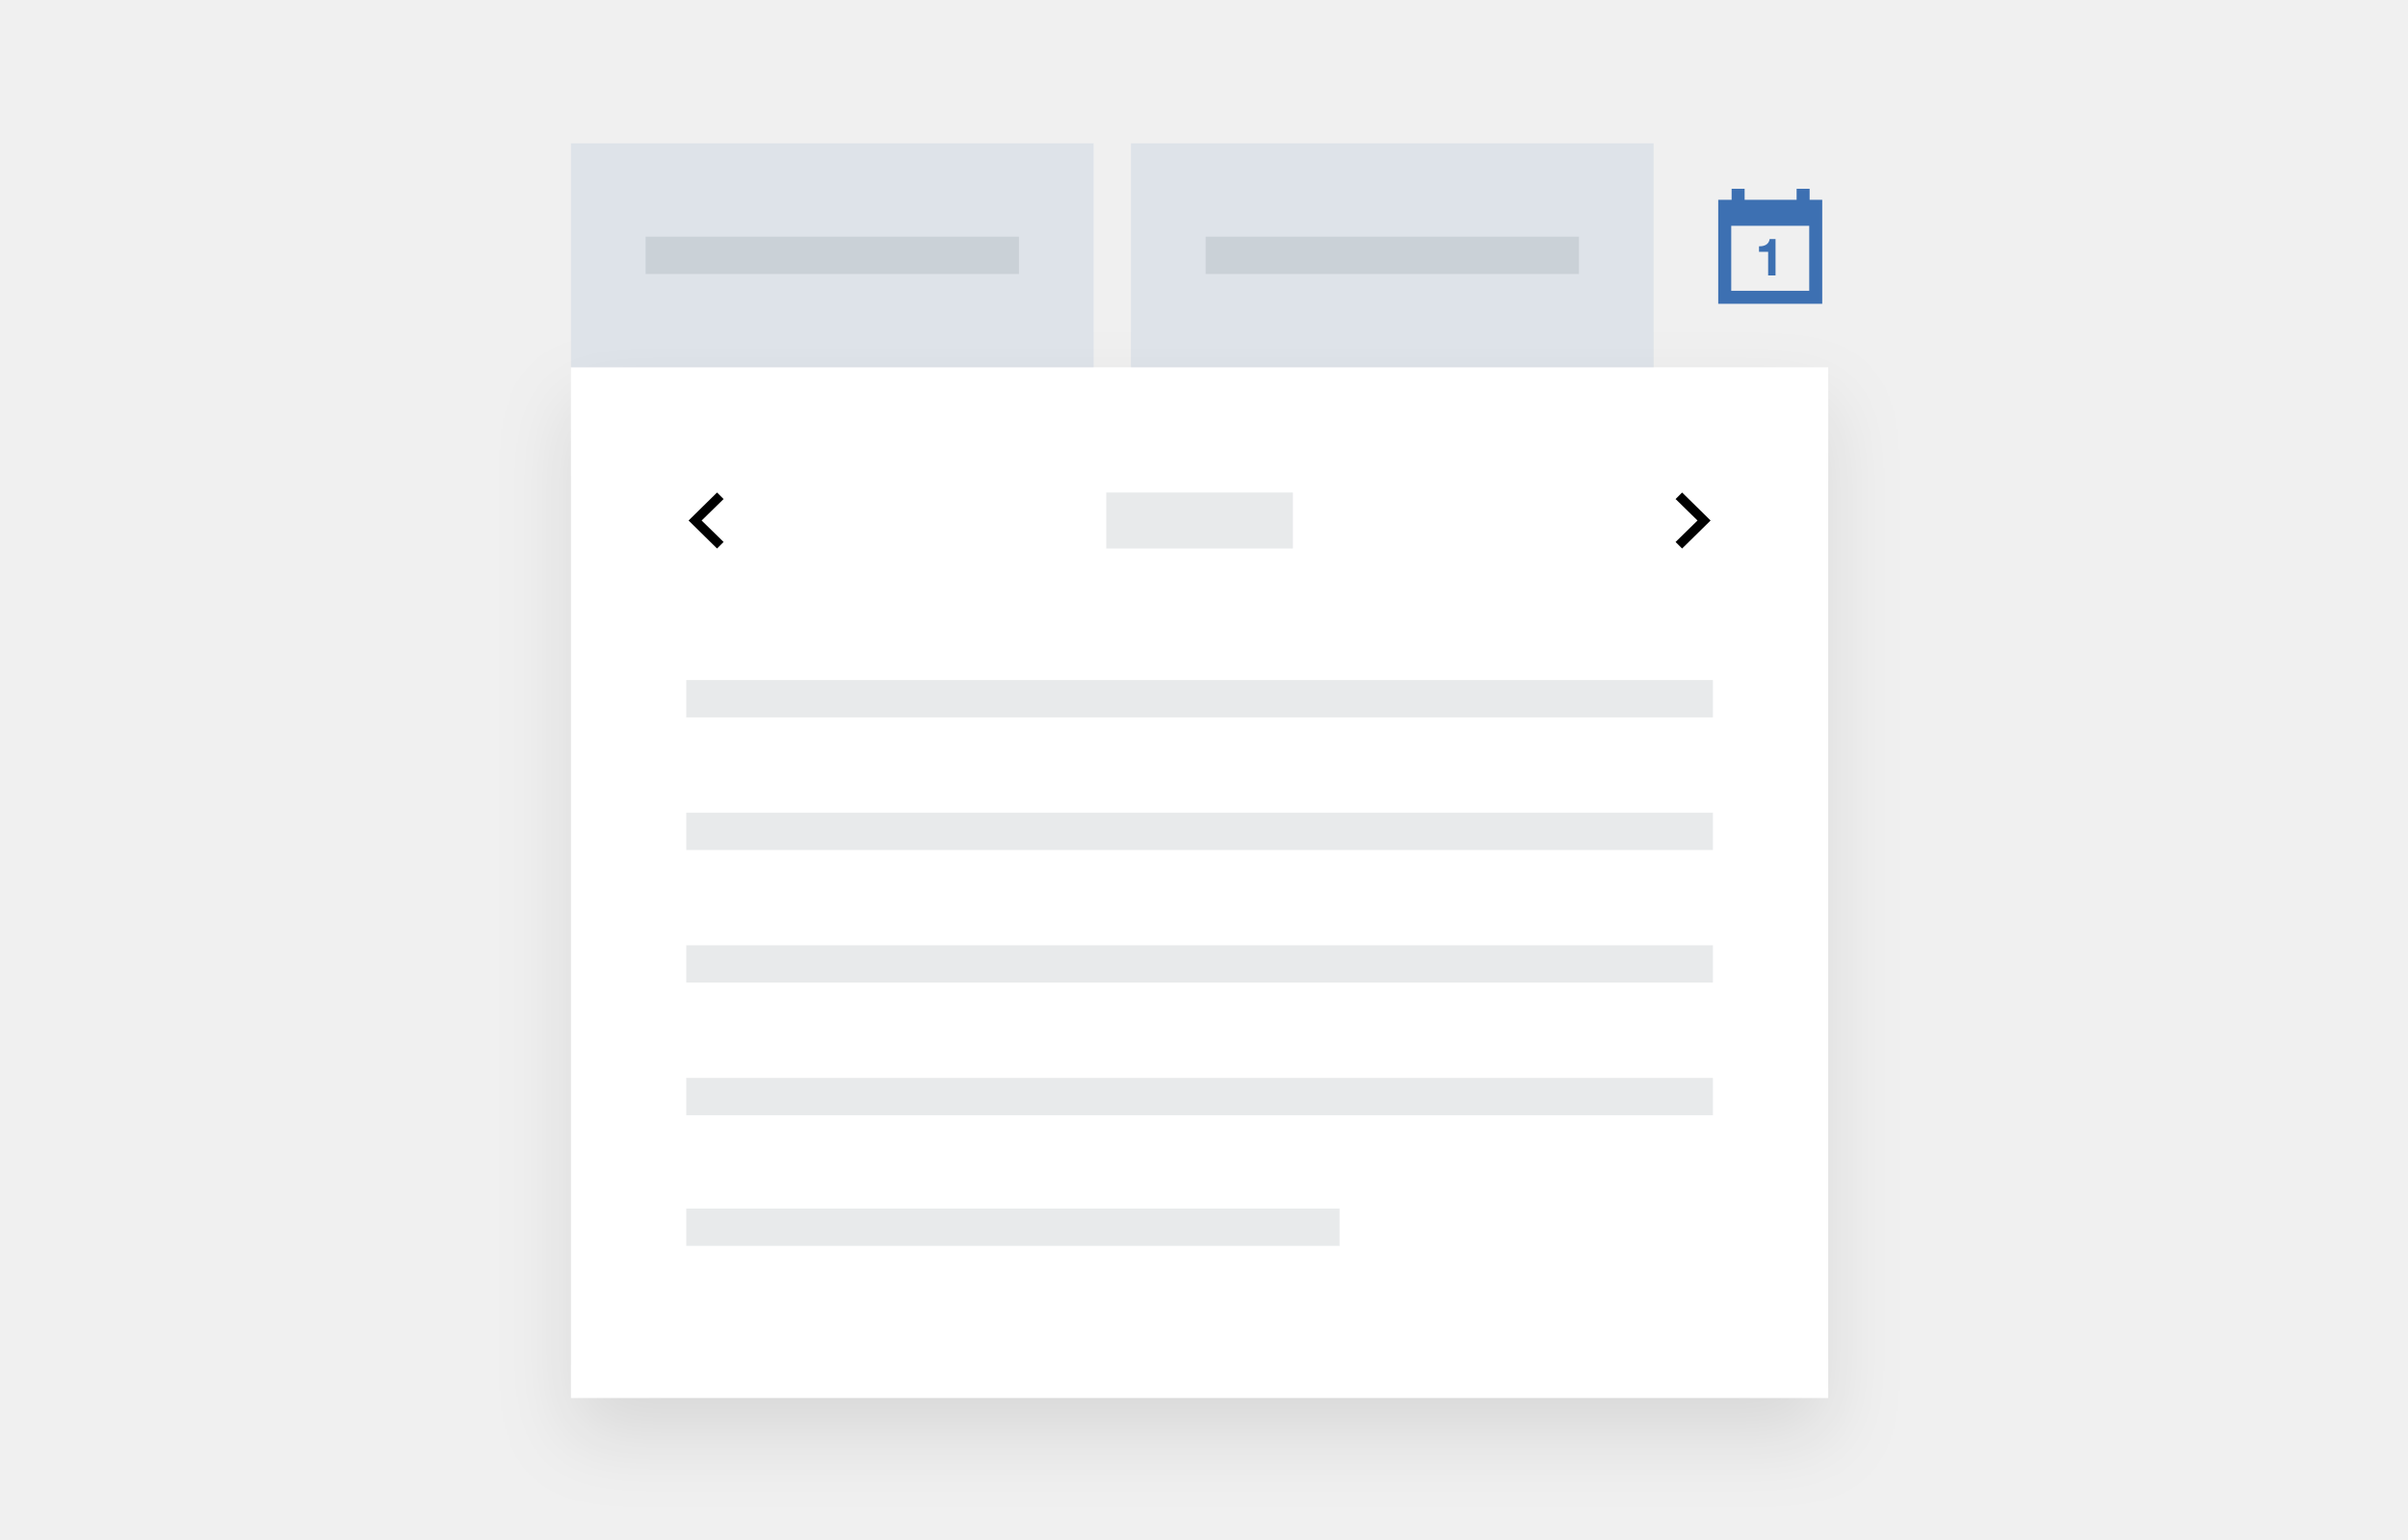
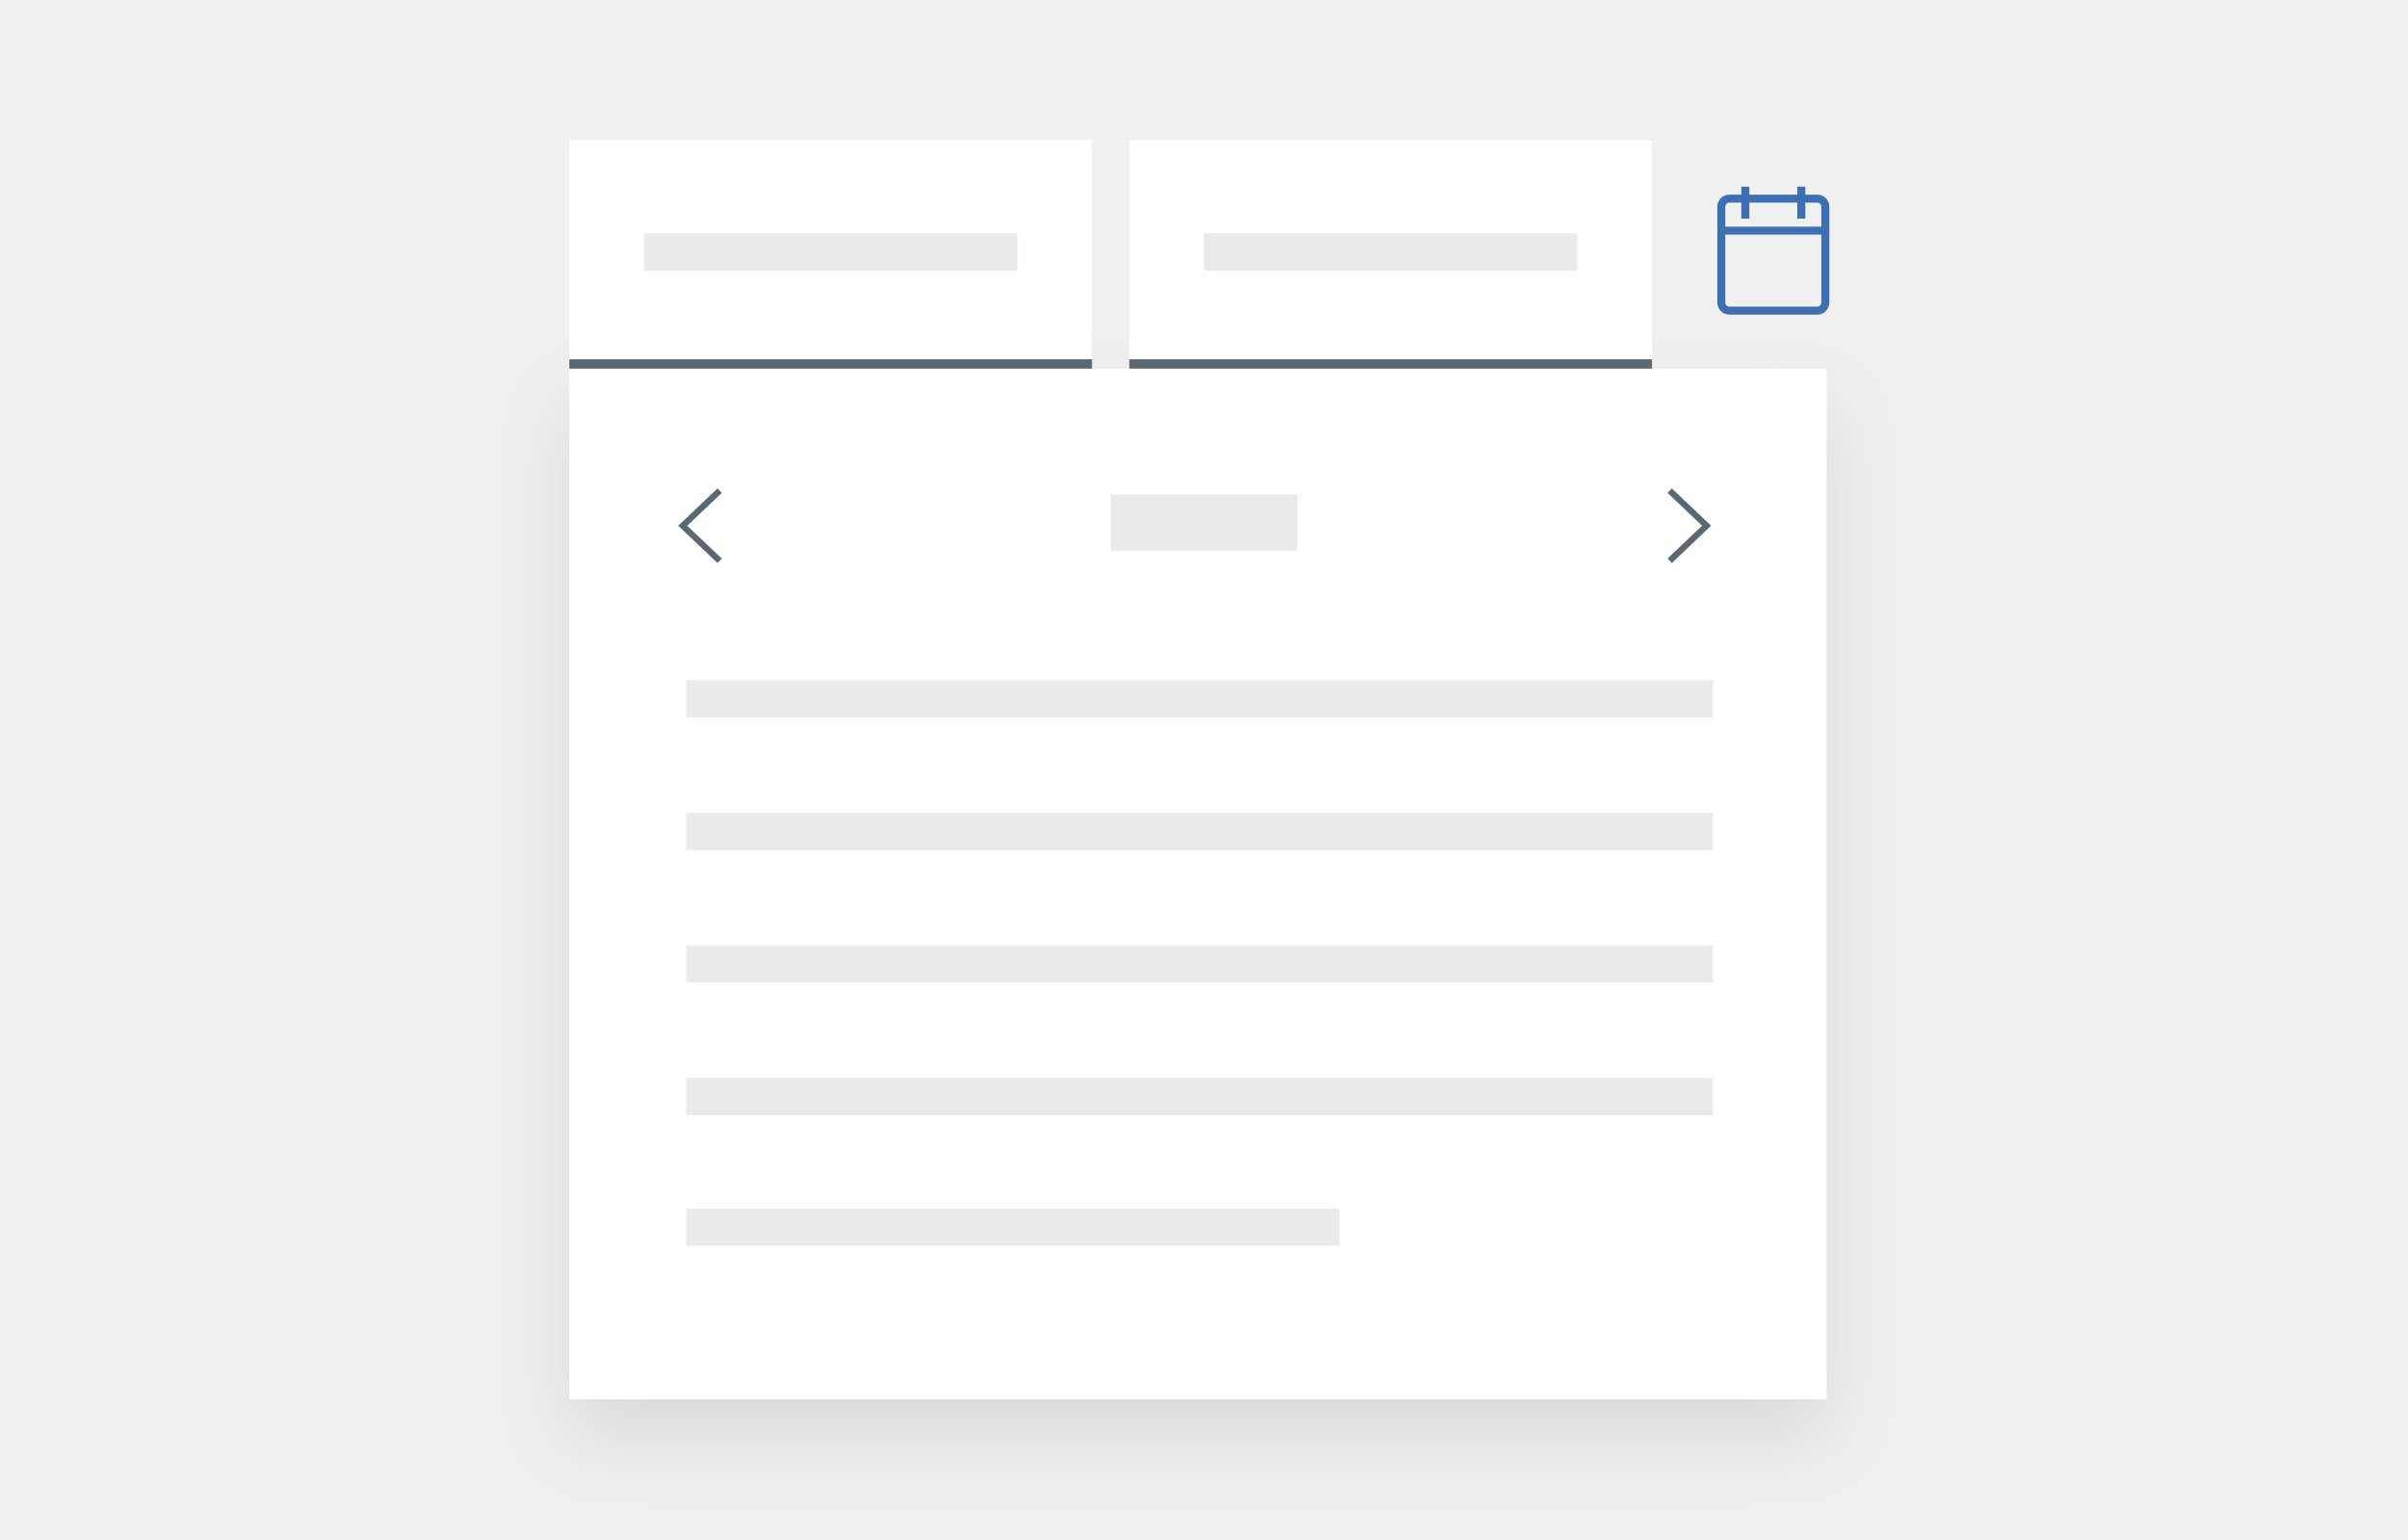
- <svg xmlns="http://www.w3.org/2000/svg" xmlns:xlink="http://www.w3.org/1999/xlink" width="258px" height="165px" viewBox="0 0 258 165" version="1.1" style="background: #f4f7fb;">
+ <svg xmlns="http://www.w3.org/2000/svg" xmlns:xlink="http://www.w3.org/1999/xlink" width="258px" height="165px" viewBox="0 0 258 165" version="1.1">
  <defs>
-     <rect id="path-1" x="0.672" y="24.859" width="134.71" height="110.442" />
+     <rect id="path-1" x="61" y="39.5" width="134.71" height="110.442" />
    <filter x="-10.4%" y="-9.1%" width="120.8%" height="125.4%" filterUnits="objectBoundingBox" id="filter-2">
      <feOffset dx="0" dy="4" in="SourceAlpha" result="shadowOffsetOuter1" />
      <feGaussianBlur stdDeviation="4" in="shadowOffsetOuter1" result="shadowBlurOuter1" />
      <feColorMatrix values="0 0 0 0 0   0 0 0 0 0   0 0 0 0 0  0 0 0 0.1 0" type="matrix" in="shadowBlurOuter1" />
    </filter>
  </defs>
-   <g id="Page-1" stroke="none" stroke-width="1" fill="none" fill-rule="evenodd">
-     <g id="Date-Picker">
-       <g id="Group-7" transform="translate(60.5, 14.5)">
-         <g id="Rectangle-157-Copy-3">
-           <use fill="black" fill-opacity="1" filter="url(#filter-2)" xlink:href="#path-1" />
-           <use fill="#FFFFFF" fill-rule="evenodd" xlink:href="#path-1" />
-         </g>
-         <polygon id="Rectangle-157-Copy-3" fill-opacity="0.1" fill="#3D70B2" points="0.672 0.859 38.139 0.859 56.672 0.859 56.672 24.859 0.672 24.859" />
-         <polygon id="Rectangle-157-Copy-3" fill-opacity="0.1" fill="#3D70B2" points="60.672 0.859 98.139 0.859 116.672 0.859 116.672 24.859 60.672 24.859" />
-         <rect id="Rectangle-5" fill-opacity="0.1" fill="#152935" x="8.674" y="10.859" width="40" height="4" />
-         <rect id="Rectangle-5" fill-opacity="0.1" fill="#152935" x="68.674" y="10.859" width="40" height="4" />
-         <rect id="Rectangle-5" fill-opacity="0.1" fill="#152935" x="13.027" y="58.371" width="110" height="4" />
-         <rect id="Rectangle-5" fill-opacity="0.1" fill="#152935" x="13.027" y="72.581" width="110" height="4" />
-         <rect id="Rectangle-5" fill-opacity="0.1" fill="#152935" x="13.027" y="86.79" width="110" height="4" />
-         <rect id="Rectangle-5" fill-opacity="0.1" fill="#152935" x="13.027" y="101" width="110" height="4" />
-         <rect id="Rectangle-5" fill-opacity="0.1" fill="#152935" x="13.027" y="115" width="70" height="4" />
-         <rect id="Rectangle-5" fill-opacity="0.1" fill="#152935" x="58.027" y="38.274" width="20" height="6" />
-         <g id="Group-2" transform="translate(123.0269, 4.859375)" fill="#3D70B2">
-           <g id="Group" transform="translate(0.279686, 0.660712)">
-             <g id="Icon/UI/launch--glyph" transform="translate(0.289759, 1.389649)">
-               <g id="launch--glyph">
-                 <path d="M0,0 L0,2.229 L0,11.143 L11.143,11.143 L11.143,2.229 L11.143,0 L0,0 L0,0 Z M1.393,9.75 L1.393,2.786 L9.75,2.786 L9.75,9.75 L1.393,9.75 Z" id="Shape" />
-               </g>
-             </g>
-             <path d="M1.724,2.963 L1.724,0.209 L3.117,0.209 L3.117,2.963 L1.724,2.963 Z M8.688,2.963 L8.688,0.209 L10.081,0.209 L10.081,2.963 L8.688,2.963 Z" id="Combined-Shape" fill-rule="nonzero" />
-           </g>
-           <path d="M6.709,6.256 L6.079,6.256 C5.99,6.852 5.489,7.047 4.937,7.031 L4.937,7.627 L5.918,7.627 L5.918,10.156 L6.709,10.156 L6.709,6.256 Z" id="1" />
-         </g>
-         <g id="chevron--left" transform="translate(13.02685, 38.27441)" fill="#000000">
-           <polygon id="SVGID_1_" points="4 5.3 1.65 3 4 0.7 3.3 0 0.25 3 3.3 6" />
-         </g>
-         <g id="chevron--right" transform="translate(119.0269, 38.27441)" fill="#000000">
-           <polygon id="SVGID_1_" points="0 5.3 2.35 3 0 0.7 0.7 0 3.75 3 0.7 6" />
-         </g>
-       </g>
+   <g id="Date-Picker" stroke="none" stroke-width="1" fill="none" fill-rule="evenodd">
+     <g id="Rectangle-157-Copy-3">
+       <use fill="black" fill-opacity="1" filter="url(#filter-2)" xlink:href="#path-1" />
+       <use fill="#FFFFFF" fill-rule="evenodd" xlink:href="#path-1" />
    </g>
+     <polygon id="chevron" fill="#5A6872" fill-rule="nonzero" transform="translate(181, 56.33333) rotate(90) translate(-181, -56.33333) " points="180.997 54.966 177.484 58.666 177 58.21 180.997 54 185 58.21 184.516 58.667" />
+     <polygon id="chevron-copy" fill="#5A6872" fill-rule="nonzero" transform="translate(75, 56.33333) rotate(-90) translate(-75, -56.33333) " points="74.997 54.966 71.484 58.666 71 58.21 74.997 54 79 58.21 78.516 58.667" />
+     <polygon id="Rectangle-157-Copy-3" fill="#FFFFFF" points="61 15 98.468 15 117 15 117 39 61 39" />
+     <rect id="Rectangle-5" fill-opacity="0.1" fill="#152935" x="69" y="25" width="40" height="4" />
+     <rect id="Rectangle-5" fill-opacity="0.1" fill="#152935" x="73.527" y="72.871" width="110" height="4" />
+     <rect id="Rectangle-5" fill-opacity="0.1" fill="#152935" x="73.527" y="87.081" width="110" height="4" />
+     <rect id="Rectangle-5" fill-opacity="0.1" fill="#152935" x="73.527" y="101.29" width="110" height="4" />
+     <rect id="Rectangle-5" fill-opacity="0.1" fill="#152935" x="73.527" y="115.5" width="110" height="4" />
+     <rect id="Rectangle-5" fill-opacity="0.1" fill="#152935" x="73.527" y="129.5" width="70" height="4" />
+     <rect id="Rectangle-5" fill-opacity="0.1" fill="#152935" x="119" y="53" width="20" height="6" />
+     <polygon id="Path-8" fill="#5A6872" fill-rule="nonzero" points="61 39.5 61 38.5 117 38.5 117 39.5" />
+     <g id="Group" transform="translate(121, 15)">
+       <polygon id="Rectangle-157-Copy-4" fill="#FFFFFF" points="0 7.10542736e-15 37.468 7.10542736e-15 56 7.10542736e-15 56 24 0 24" />
+       <rect id="Rectangle-5-Copy" fill-opacity="0.1" fill="#152935" x="8" y="10" width="40" height="4" />
+       <polygon id="Path-8-Copy" fill="#5A6872" fill-rule="nonzero" points="0 24.5 0 23.5 56 23.5 56 24.5" />
+     </g>
+     <path d="M184,24.286 L196,24.286 L196,25.143 L184,25.143 L184,24.286 Z M186.571,20 L187.429,20 L187.429,23.429 L186.571,23.429 L186.571,20 Z M192.571,20 L193.429,20 L193.429,23.429 L192.571,23.429 L192.571,20 Z M184,22.143 C184,21.433 184.576,20.857 185.286,20.857 L194.714,20.857 C195.424,20.857 196,21.433 196,22.143 L196,32.429 C196,33.139 195.424,33.714 194.714,33.714 L185.286,33.714 C184.576,33.714 184,33.139 184,32.429 L184,22.143 Z M184.857,22.143 L184.857,32.429 C184.857,32.665 185.049,32.857 185.286,32.857 L194.714,32.857 C194.951,32.857 195.143,32.665 195.143,32.429 L195.143,22.143 C195.143,21.906 194.951,21.714 194.714,21.714 L185.286,21.714 C185.049,21.714 184.857,21.906 184.857,22.143 Z" id="square" fill="#3D70B2" fill-rule="nonzero" />
  </g>
</svg>
